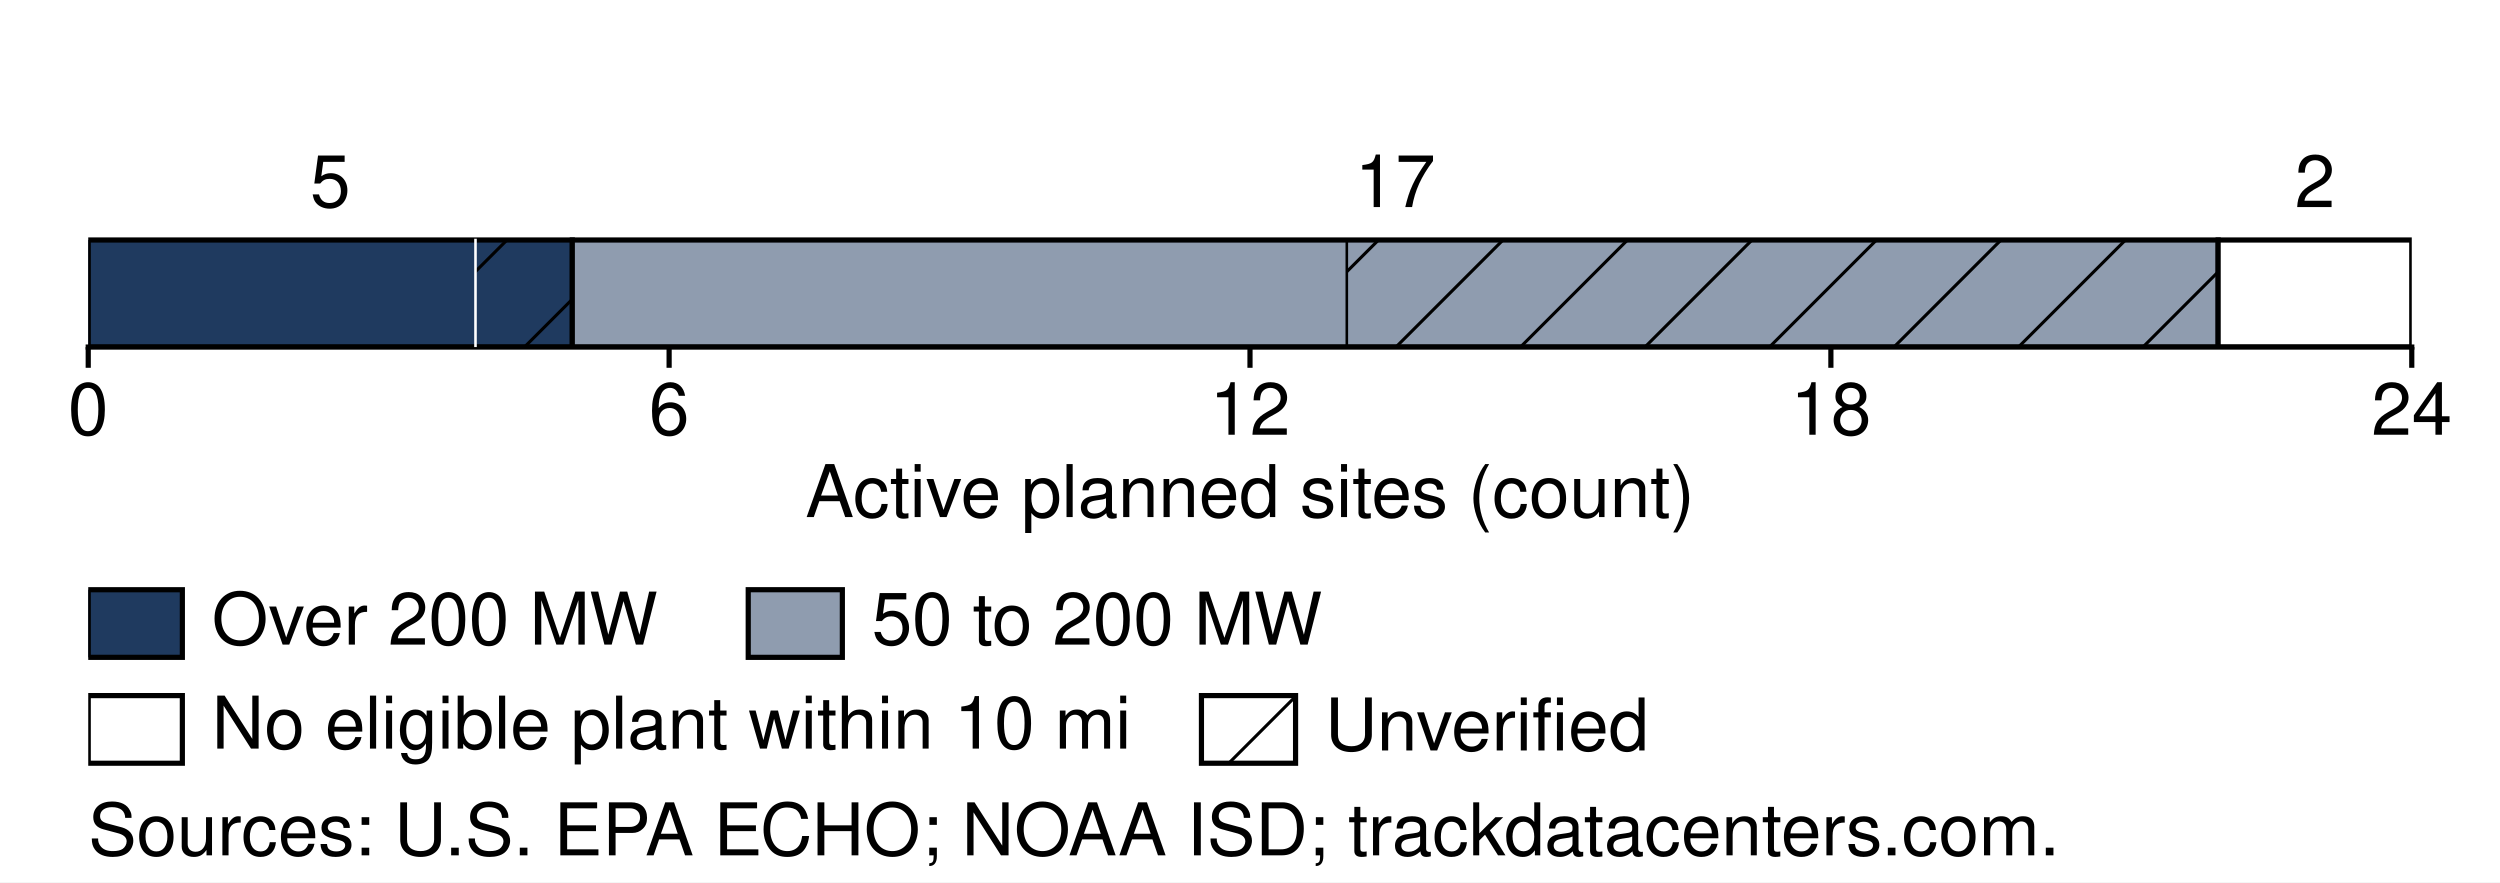
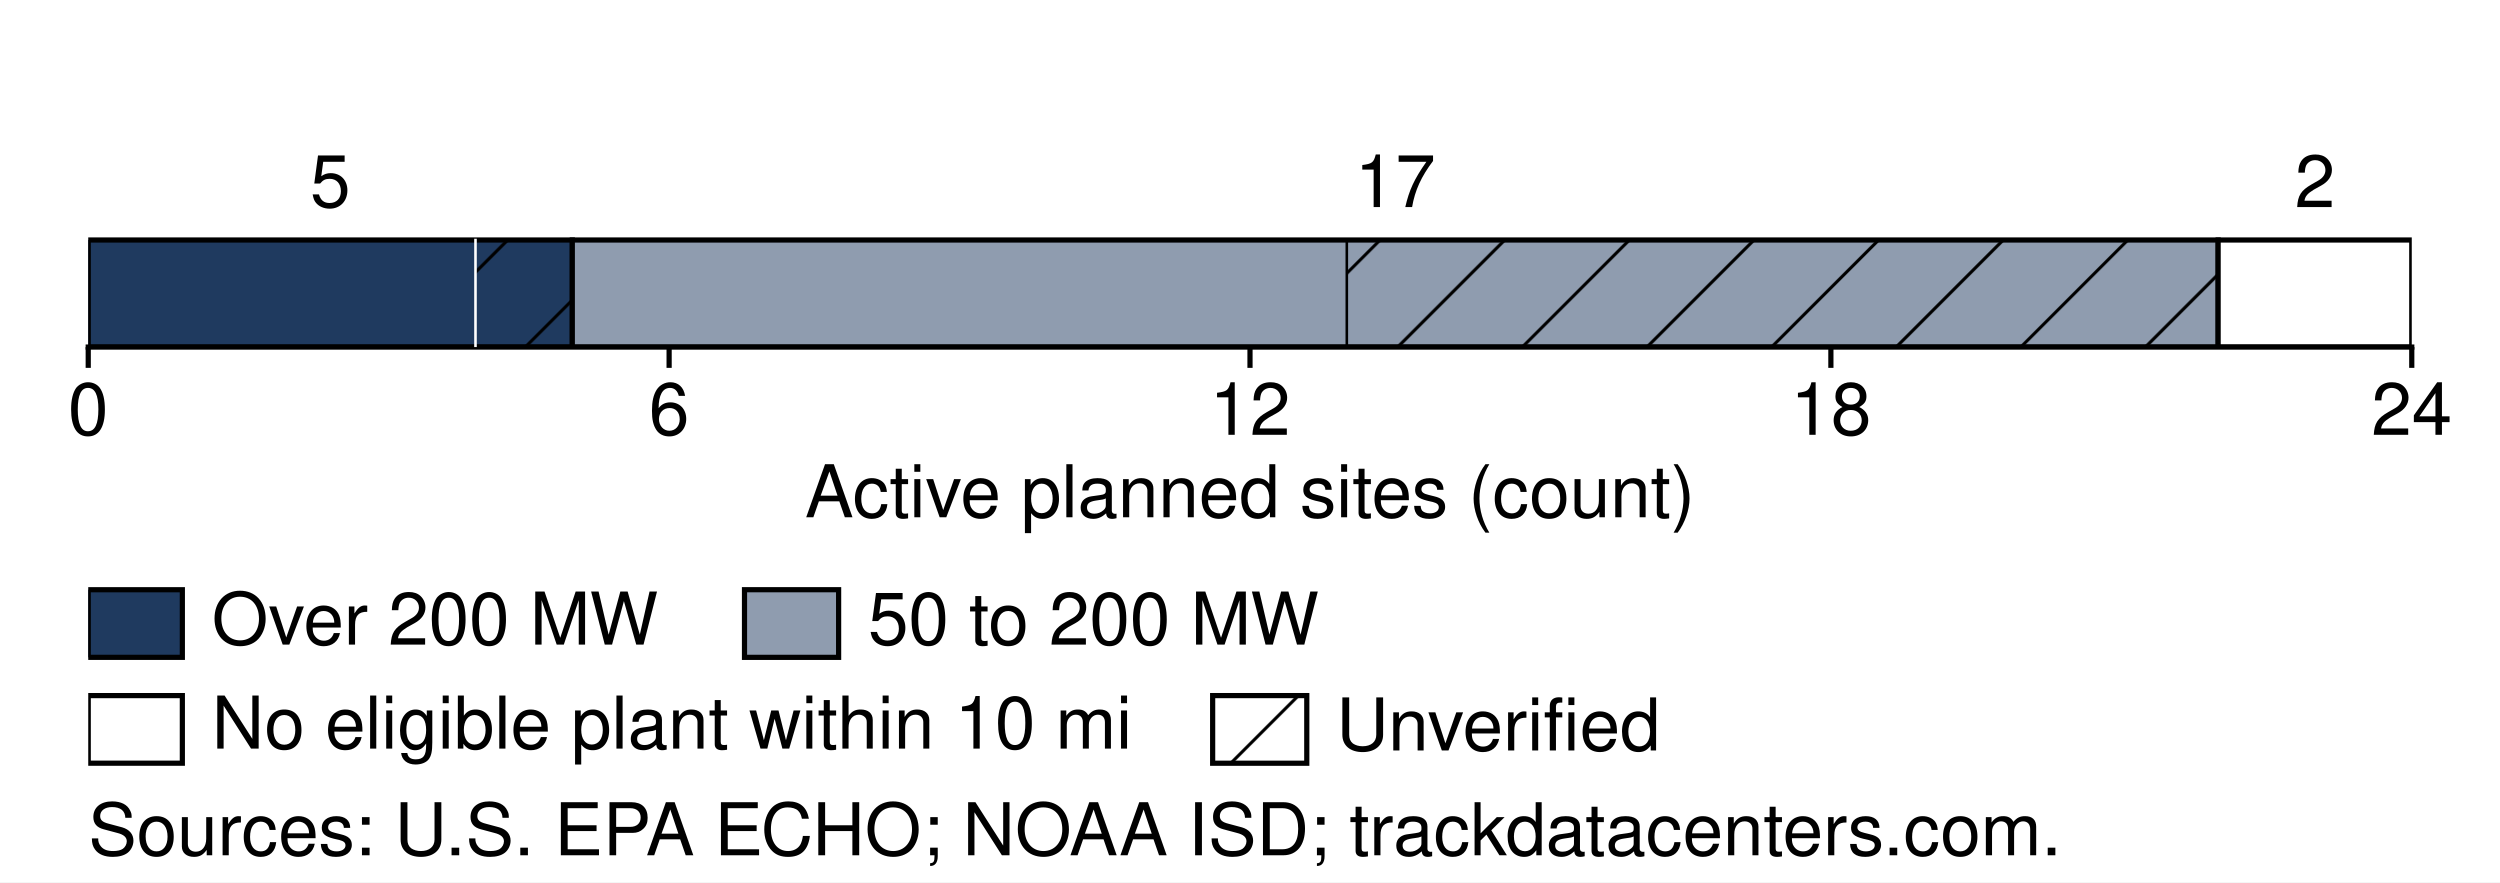
- <svg xmlns="http://www.w3.org/2000/svg" xmlns:xlink="http://www.w3.org/1999/xlink" width="240.945pt" height="85.039pt" viewBox="0 0 240.945 85.039" version="1.1">
+ <svg xmlns="http://www.w3.org/2000/svg" xmlns:xlink="http://www.w3.org/1999/xlink" width="240.72pt" height="84.96pt" viewBox="0 0 240.72 84.96" version="1.1">
  <defs>
    <style type="text/css">*{stroke-linejoin: round; stroke-linecap: butt}</style>
  </defs>
  <g id="figure_1">
    <g id="patch_1">
-       <path d="M 0 85.039  L 240.945 85.039  L 240.945 0  L 0 0  z " style="fill: #ffffff" />
+       <path d="M 0 84.96  L 240.72 84.96  L 240.72 0  L 0 0  z " style="fill: #ffffff" />
    </g>
    <g id="axes_1">
      <g id="patch_2">
-         <path d="M 8.504 33.449  L 232.441 33.449  L 232.441 13.606  L 8.504 13.606  z " style="fill: #ffffff" />
+         <path d="M 8.496 33.418  L 232.224 33.418  L 232.224 13.594  L 8.496 13.594  z " style="fill: #ffffff" />
      </g>
      <g id="matplotlib.axis_1">
        <g id="xtick_1">
          <g id="line2d_1">
            <defs>
-               <path id="mb585a38863" d="M 0 0  L 0 2  " style="stroke: #000000; stroke-width: 0.5" />
+               <path id="m96aff34f6e" d="M 0 0  L 0 2  " style="stroke: #000000; stroke-width: 0.5" />
            </defs>
            <g>
-               <use xlink:href="#mb585a38863" x="8.504" y="33.449" style="stroke: #000000; stroke-width: 0.5" />
+               <use xlink:href="#m96aff34f6e" x="8.496" y="33.418" style="stroke: #000000; stroke-width: 0.5" />
            </g>
          </g>
          <g id="text_1">
-             <text style="font-size: 7px; font-family: 'Helvetica', 'Arial', 'Liberation Sans', 'DejaVu Sans', sans-serif; text-anchor: middle" x="8.504" y="41.899" transform="rotate(-0 8.503937 41.89882)">0</text>
+             <text style="font-size: 7px; font-family: 'Helvetica', 'Arial', 'Liberation Sans', 'DejaVu Sans', sans-serif; text-anchor: middle" x="8.496" y="41.868" transform="rotate(-0 8.496 41.8676)">0</text>
          </g>
        </g>
        <g id="xtick_2">
          <g id="line2d_2">
            <g>
-               <use xlink:href="#mb585a38863" x="64.488" y="33.449" style="stroke: #000000; stroke-width: 0.5" />
+               <use xlink:href="#m96aff34f6e" x="64.428" y="33.418" style="stroke: #000000; stroke-width: 0.5" />
            </g>
          </g>
          <g id="text_2">
-             <text style="font-size: 7px; font-family: 'Helvetica', 'Arial', 'Liberation Sans', 'DejaVu Sans', sans-serif; text-anchor: middle" x="64.488" y="41.899" transform="rotate(-0 64.48819 41.89882)">6</text>
+             <text style="font-size: 7px; font-family: 'Helvetica', 'Arial', 'Liberation Sans', 'DejaVu Sans', sans-serif; text-anchor: middle" x="64.428" y="41.868" transform="rotate(-0 64.428 41.8676)">6</text>
          </g>
        </g>
        <g id="xtick_3">
          <g id="line2d_3">
            <g>
-               <use xlink:href="#mb585a38863" x="120.472" y="33.449" style="stroke: #000000; stroke-width: 0.5" />
+               <use xlink:href="#m96aff34f6e" x="120.36" y="33.418" style="stroke: #000000; stroke-width: 0.5" />
            </g>
          </g>
          <g id="text_3">
-             <text style="font-size: 7px; font-family: 'Helvetica', 'Arial', 'Liberation Sans', 'DejaVu Sans', sans-serif; text-anchor: middle" x="120.472" y="41.899" transform="rotate(-0 120.4724 41.89882)">12</text>
+             <text style="font-size: 7px; font-family: 'Helvetica', 'Arial', 'Liberation Sans', 'DejaVu Sans', sans-serif; text-anchor: middle" x="120.36" y="41.868" transform="rotate(-0 120.36 41.8676)">12</text>
          </g>
        </g>
        <g id="xtick_4">
          <g id="line2d_4">
            <g>
-               <use xlink:href="#mb585a38863" x="176.457" y="33.449" style="stroke: #000000; stroke-width: 0.5" />
+               <use xlink:href="#m96aff34f6e" x="176.292" y="33.418" style="stroke: #000000; stroke-width: 0.5" />
            </g>
          </g>
          <g id="text_4">
-             <text style="font-size: 7px; font-family: 'Helvetica', 'Arial', 'Liberation Sans', 'DejaVu Sans', sans-serif; text-anchor: middle" x="176.457" y="41.899" transform="rotate(-0 176.4567 41.89882)">18</text>
+             <text style="font-size: 7px; font-family: 'Helvetica', 'Arial', 'Liberation Sans', 'DejaVu Sans', sans-serif; text-anchor: middle" x="176.292" y="41.868" transform="rotate(-0 176.292 41.8676)">18</text>
          </g>
        </g>
        <g id="xtick_5">
          <g id="line2d_5">
            <g>
-               <use xlink:href="#mb585a38863" x="232.441" y="33.449" style="stroke: #000000; stroke-width: 0.5" />
+               <use xlink:href="#m96aff34f6e" x="232.224" y="33.418" style="stroke: #000000; stroke-width: 0.5" />
            </g>
          </g>
          <g id="text_5">
-             <text style="font-size: 7px; font-family: 'Helvetica', 'Arial', 'Liberation Sans', 'DejaVu Sans', sans-serif; text-anchor: middle" x="232.441" y="41.899" transform="rotate(-0 232.4409 41.89882)">24</text>
+             <text style="font-size: 7px; font-family: 'Helvetica', 'Arial', 'Liberation Sans', 'DejaVu Sans', sans-serif; text-anchor: middle" x="232.224" y="41.868" transform="rotate(-0 232.224 41.8676)">24</text>
          </g>
        </g>
        <g id="text_6">
-           <text style="font-size: 7px; font-family: 'Helvetica', 'Arial', 'Liberation Sans', 'DejaVu Sans', sans-serif; text-anchor: middle" x="120.472" y="49.838" transform="rotate(-0 120.4724 49.83827)">Active planned sites (count)</text>
+           <text style="font-size: 7px; font-family: 'Helvetica', 'Arial', 'Liberation Sans', 'DejaVu Sans', sans-serif; text-anchor: middle" x="120.36" y="49.807" transform="rotate(-0 120.36 49.80705)">Active planned sites (count)</text>
        </g>
      </g>
      <g id="matplotlib.axis_2" />
      <g id="patch_3">
-         <path d="M 8.504 33.449  L 55.157 33.449  L 55.157 23.131  L 8.504 23.131  z " clip-path="url(#p67adf759e3)" style="fill: #1f3a5f; stroke: #000000; stroke-width: 0.5; stroke-linejoin: miter" />
+         <path d="M 8.496 33.418  L 55.106 33.418  L 55.106 23.109  L 8.496 23.109  z " clip-path="url(#p3ffc7e32d3)" style="fill: #1f3a5f; stroke: #000000; stroke-width: 0.5; stroke-linejoin: miter" />
      </g>
      <g id="patch_4">
-         <path d="M 55.157 33.449  L 213.78 33.449  L 213.78 23.131  L 55.157 23.131  z " clip-path="url(#p67adf759e3)" style="fill: #8f9caf; stroke: #000000; stroke-width: 0.5; stroke-linejoin: miter" />
+         <path d="M 55.106 33.418  L 213.58 33.418  L 213.58 23.109  L 55.106 23.109  z " clip-path="url(#p3ffc7e32d3)" style="fill: #8f9caf; stroke: #000000; stroke-width: 0.5; stroke-linejoin: miter" />
      </g>
      <g id="patch_5">
-         <path d="M 213.78 33.449  L 232.441 33.449  L 232.441 23.131  L 213.78 23.131  z " clip-path="url(#p67adf759e3)" style="fill: #ffffff; stroke: #000000; stroke-width: 0.5; stroke-linejoin: miter" />
+         <path d="M 213.58 33.418  L 232.224 33.418  L 232.224 23.109  L 213.58 23.109  z " clip-path="url(#p3ffc7e32d3)" style="fill: #ffffff; stroke: #000000; stroke-width: 0.5; stroke-linejoin: miter" />
      </g>
      <g id="patch_6">
-         <path d="M 8.504 33.449  L 232.441 33.449  " style="fill: none; stroke: #000000; stroke-width: 0.5; stroke-linejoin: miter; stroke-linecap: square" />
+         <path d="M 8.496 33.418  L 232.224 33.418  " style="fill: none; stroke: #000000; stroke-width: 0.5; stroke-linejoin: miter; stroke-linecap: square" />
      </g>
      <g id="patch_7">
-         <path d="M 45.827 33.449  L 55.157 33.449  L 55.157 23.131  L 45.827 23.131  z " clip-path="url(#p67adf759e3)" style="fill: url(#h676d96d109)" />
+         <path d="M 45.784 33.418  L 55.106 33.418  L 55.106 23.109  L 45.784 23.109  z " clip-path="url(#p3ffc7e32d3)" style="fill: url(#h2471cece84)" />
      </g>
      <g id="text_7">
-         <text style="font-size: 7px; font-family: 'Helvetica', 'Arial', 'Liberation Sans', 'DejaVu Sans', sans-serif; text-anchor: middle" x="31.831" y="19.957" transform="rotate(-0 31.83071 19.957)">5</text>
+         <text style="font-size: 7px; font-family: 'Helvetica', 'Arial', 'Liberation Sans', 'DejaVu Sans', sans-serif; text-anchor: middle" x="31.801" y="19.937" transform="rotate(-0 31.801 19.93727)">5</text>
      </g>
      <g id="patch_8">
-         <path d="M 129.803 33.449  L 213.78 33.449  L 213.78 23.131  L 129.803 23.131  z " clip-path="url(#p67adf759e3)" style="fill: url(#h676d96d109)" />
+         <path d="M 129.682 33.418  L 213.58 33.418  L 213.58 23.109  L 129.682 23.109  z " clip-path="url(#p3ffc7e32d3)" style="fill: url(#h2471cece84)" />
      </g>
      <g id="text_8">
-         <text style="font-size: 7px; font-family: 'Helvetica', 'Arial', 'Liberation Sans', 'DejaVu Sans', sans-serif; text-anchor: middle" x="134.469" y="19.957" transform="rotate(-0 134.4685 19.957)">17</text>
+         <text style="font-size: 7px; font-family: 'Helvetica', 'Arial', 'Liberation Sans', 'DejaVu Sans', sans-serif; text-anchor: middle" x="134.343" y="19.937" transform="rotate(-0 134.343 19.93727)">17</text>
      </g>
      <g id="text_9">
-         <text style="font-size: 7px; font-family: 'Helvetica', 'Arial', 'Liberation Sans', 'DejaVu Sans', sans-serif; text-anchor: middle" x="223.11" y="19.957" transform="rotate(-0 223.1102 19.957)">2</text>
+         <text style="font-size: 7px; font-family: 'Helvetica', 'Arial', 'Liberation Sans', 'DejaVu Sans', sans-serif; text-anchor: middle" x="222.902" y="19.937" transform="rotate(-0 222.902 19.93727)">2</text>
      </g>
      <g id="line2d_6">
-         <path d="M 45.827 33.449  L 45.827 23.131  " clip-path="url(#p67adf759e3)" style="fill: none; stroke: #ffffff; stroke-width: 0.25; stroke-linecap: square" />
+         <path d="M 45.784 33.418  L 45.784 23.109  " clip-path="url(#p3ffc7e32d3)" style="fill: none; stroke: #ffffff; stroke-width: 0.25; stroke-linecap: square" />
      </g>
      <g id="line2d_7">
-         <path d="M 129.803 33.449  L 129.803 23.131  " clip-path="url(#p67adf759e3)" style="fill: none; stroke: #000000; stroke-width: 0.25; stroke-linecap: square" />
+         <path d="M 129.682 33.418  L 129.682 23.109  " clip-path="url(#p3ffc7e32d3)" style="fill: none; stroke: #000000; stroke-width: 0.25; stroke-linecap: square" />
      </g>
    </g>
    <g id="axes_2">
      <g id="patch_9">
-         <path d="M 8.504 63.354  L 17.575 63.354  L 17.575 56.835  L 8.504 56.835  z " clip-path="url(#p41ee8fd24c)" style="fill: #1f3a5f; stroke: #000000; stroke-width: 0.5; stroke-linejoin: miter" />
+         <path d="M 8.496 63.295  L 17.558 63.295  L 17.558 56.782  L 8.496 56.782  z " clip-path="url(#p6dbc1d5eac)" style="fill: #1f3a5f; stroke: #000000; stroke-width: 0.5; stroke-linejoin: miter" />
      </g>
      <g id="patch_10">
-         <path d="M 72.113 63.354  L 81.184 63.354  L 81.184 56.835  L 72.113 56.835  z " clip-path="url(#p41ee8fd24c)" style="fill: #8f9caf; stroke: #000000; stroke-width: 0.5; stroke-linejoin: miter" />
+         <path d="M 71.686 63.295  L 80.749 63.295  L 80.749 56.782  L 71.686 56.782  z " clip-path="url(#p6dbc1d5eac)" style="fill: #8f9caf; stroke: #000000; stroke-width: 0.5; stroke-linejoin: miter" />
      </g>
      <g id="patch_11">
-         <path d="M 8.504 73.559  L 17.575 73.559  L 17.575 67.039  L 8.504 67.039  z " clip-path="url(#p41ee8fd24c)" style="fill: #ffffff; stroke: #000000; stroke-width: 0.5; stroke-linejoin: miter" />
+         <path d="M 8.496 73.49  L 17.558 73.49  L 17.558 66.977  L 8.496 66.977  z " clip-path="url(#p6dbc1d5eac)" style="fill: #ffffff; stroke: #000000; stroke-width: 0.5; stroke-linejoin: miter" />
      </g>
      <g id="patch_12">
-         <path d="M 115.793 73.559  L 124.864 73.559  L 124.864 67.039  L 115.793 67.039  z " clip-path="url(#p41ee8fd24c)" style="fill: #ffffff; stroke: #000000; stroke-width: 0.5; stroke-linejoin: miter" />
+         <path d="M 116.764 73.49  L 125.827 73.49  L 125.827 66.977  L 116.764 66.977  z " clip-path="url(#p6dbc1d5eac)" style="fill: #ffffff; stroke: #000000; stroke-width: 0.5; stroke-linejoin: miter" />
      </g>
      <g id="patch_13">
-         <path d="M 115.793 73.559  L 124.864 73.559  L 124.864 67.039  L 115.793 67.039  z " clip-path="url(#p41ee8fd24c)" style="fill: url(#h676d96d109)" />
+         <path d="M 116.764 73.49  L 125.827 73.49  L 125.827 66.977  L 116.764 66.977  z " clip-path="url(#p6dbc1d5eac)" style="fill: url(#h2471cece84)" />
      </g>
      <g id="text_10">
-         <text style="font-size: 7px; font-family: 'Helvetica', 'Arial', 'Liberation Sans', 'DejaVu Sans', sans-serif; text-anchor: start" x="20.409" y="62.125" transform="rotate(-0 20.40945 62.12476)">Over 200 MW</text>
+         <text style="font-size: 7px; font-family: 'Helvetica', 'Arial', 'Liberation Sans', 'DejaVu Sans', sans-serif; text-anchor: start" x="20.39" y="62.069" transform="rotate(-0 20.3904 62.06867)">Over 200 MW</text>
      </g>
      <g id="text_11">
-         <text style="font-size: 7px; font-family: 'Helvetica', 'Arial', 'Liberation Sans', 'DejaVu Sans', sans-serif; text-anchor: start" x="84.019" y="62.125" transform="rotate(-0 84.0189 62.12476)">50 to 200 MW</text>
+         <text style="font-size: 7px; font-family: 'Helvetica', 'Arial', 'Liberation Sans', 'DejaVu Sans', sans-serif; text-anchor: start" x="83.581" y="62.069" transform="rotate(-0 83.58082 62.06867)">50 to 200 MW</text>
      </g>
      <g id="text_12">
-         <text style="font-size: 7px; font-family: 'Helvetica', 'Arial', 'Liberation Sans', 'DejaVu Sans', sans-serif; text-anchor: start" x="20.409" y="72.15" transform="rotate(-0 20.40945 72.14984)">No eligible plant within 10 mi</text>
+         <text style="font-size: 7px; font-family: 'Helvetica', 'Arial', 'Liberation Sans', 'DejaVu Sans', sans-serif; text-anchor: start" x="20.39" y="72.084" transform="rotate(-0 20.3904 72.08423)">No eligible plant within 10 mi</text>
      </g>
      <g id="text_13">
-         <text style="font-size: 7px; font-family: 'Helvetica', 'Arial', 'Liberation Sans', 'DejaVu Sans', sans-serif; text-anchor: start" x="127.699" y="72.329" transform="rotate(-0 127.6989 72.32949)">Unverified</text>
+         <text style="font-size: 7px; font-family: 'Helvetica', 'Arial', 'Liberation Sans', 'DejaVu Sans', sans-serif; text-anchor: start" x="128.659" y="72.264" transform="rotate(-0 128.6587 72.26387)">Unverified</text>
      </g>
    </g>
    <g id="text_14">
-       <text style="font-size: 7px; font-family: 'Helvetica', 'Arial', 'Liberation Sans', 'DejaVu Sans', sans-serif; text-anchor: start" x="8.504" y="82.433" transform="rotate(-0 8.503937 82.43259)">Sources: U.S. EPA ECHO; NOAA ISD; trackdatacenters.com.</text>
+       <text style="font-size: 7px; font-family: 'Helvetica', 'Arial', 'Liberation Sans', 'DejaVu Sans', sans-serif; text-anchor: start" x="8.504" y="82.353" transform="rotate(-0 8.503937 82.35322)">Sources: U.S. EPA ECHO; NOAA ISD; trackdatacenters.com.</text>
    </g>
  </g>
  <defs>
-     <clipPath id="p67adf759e3">
-       <rect x="8.504" y="13.606" width="223.937" height="19.843" />
+     <clipPath id="p3ffc7e32d3">
+       <rect x="8.496" y="13.594" width="223.728" height="19.824" />
    </clipPath>
-     <clipPath id="p41ee8fd24c">
-       <rect x="8.504" y="54.992" width="223.937" height="19.843" />
+     <clipPath id="p6dbc1d5eac">
+       <rect x="8.496" y="54.941" width="223.728" height="19.824" />
    </clipPath>
  </defs>
  <defs>
-     <pattern id="h676d96d109" patternUnits="userSpaceOnUse" x="0" y="0" width="72" height="72">
+     <pattern id="h2471cece84" patternUnits="userSpaceOnUse" x="0" y="0" width="72" height="72">
      <rect x="0" y="0" width="73" height="73" fill="none" />
      <path d="M -36 36  L 36 -36  M -30 42  L 42 -30  M -24 48  L 48 -24  M -18 54  L 54 -18  M -12 60  L 60 -12  M -6 66  L 66 -6  M 0 72  L 72 0  M 6 78  L 78 6  M 12 84  L 84 12  M 18 90  L 90 18  M 24 96  L 96 24  M 30 102  L 102 30  M 36 108  L 108 36  " style="fill: #000000; stroke: #000000; stroke-width: 0.3; stroke-linecap: butt; stroke-linejoin: miter" />
    </pattern>
  </defs>
</svg>
